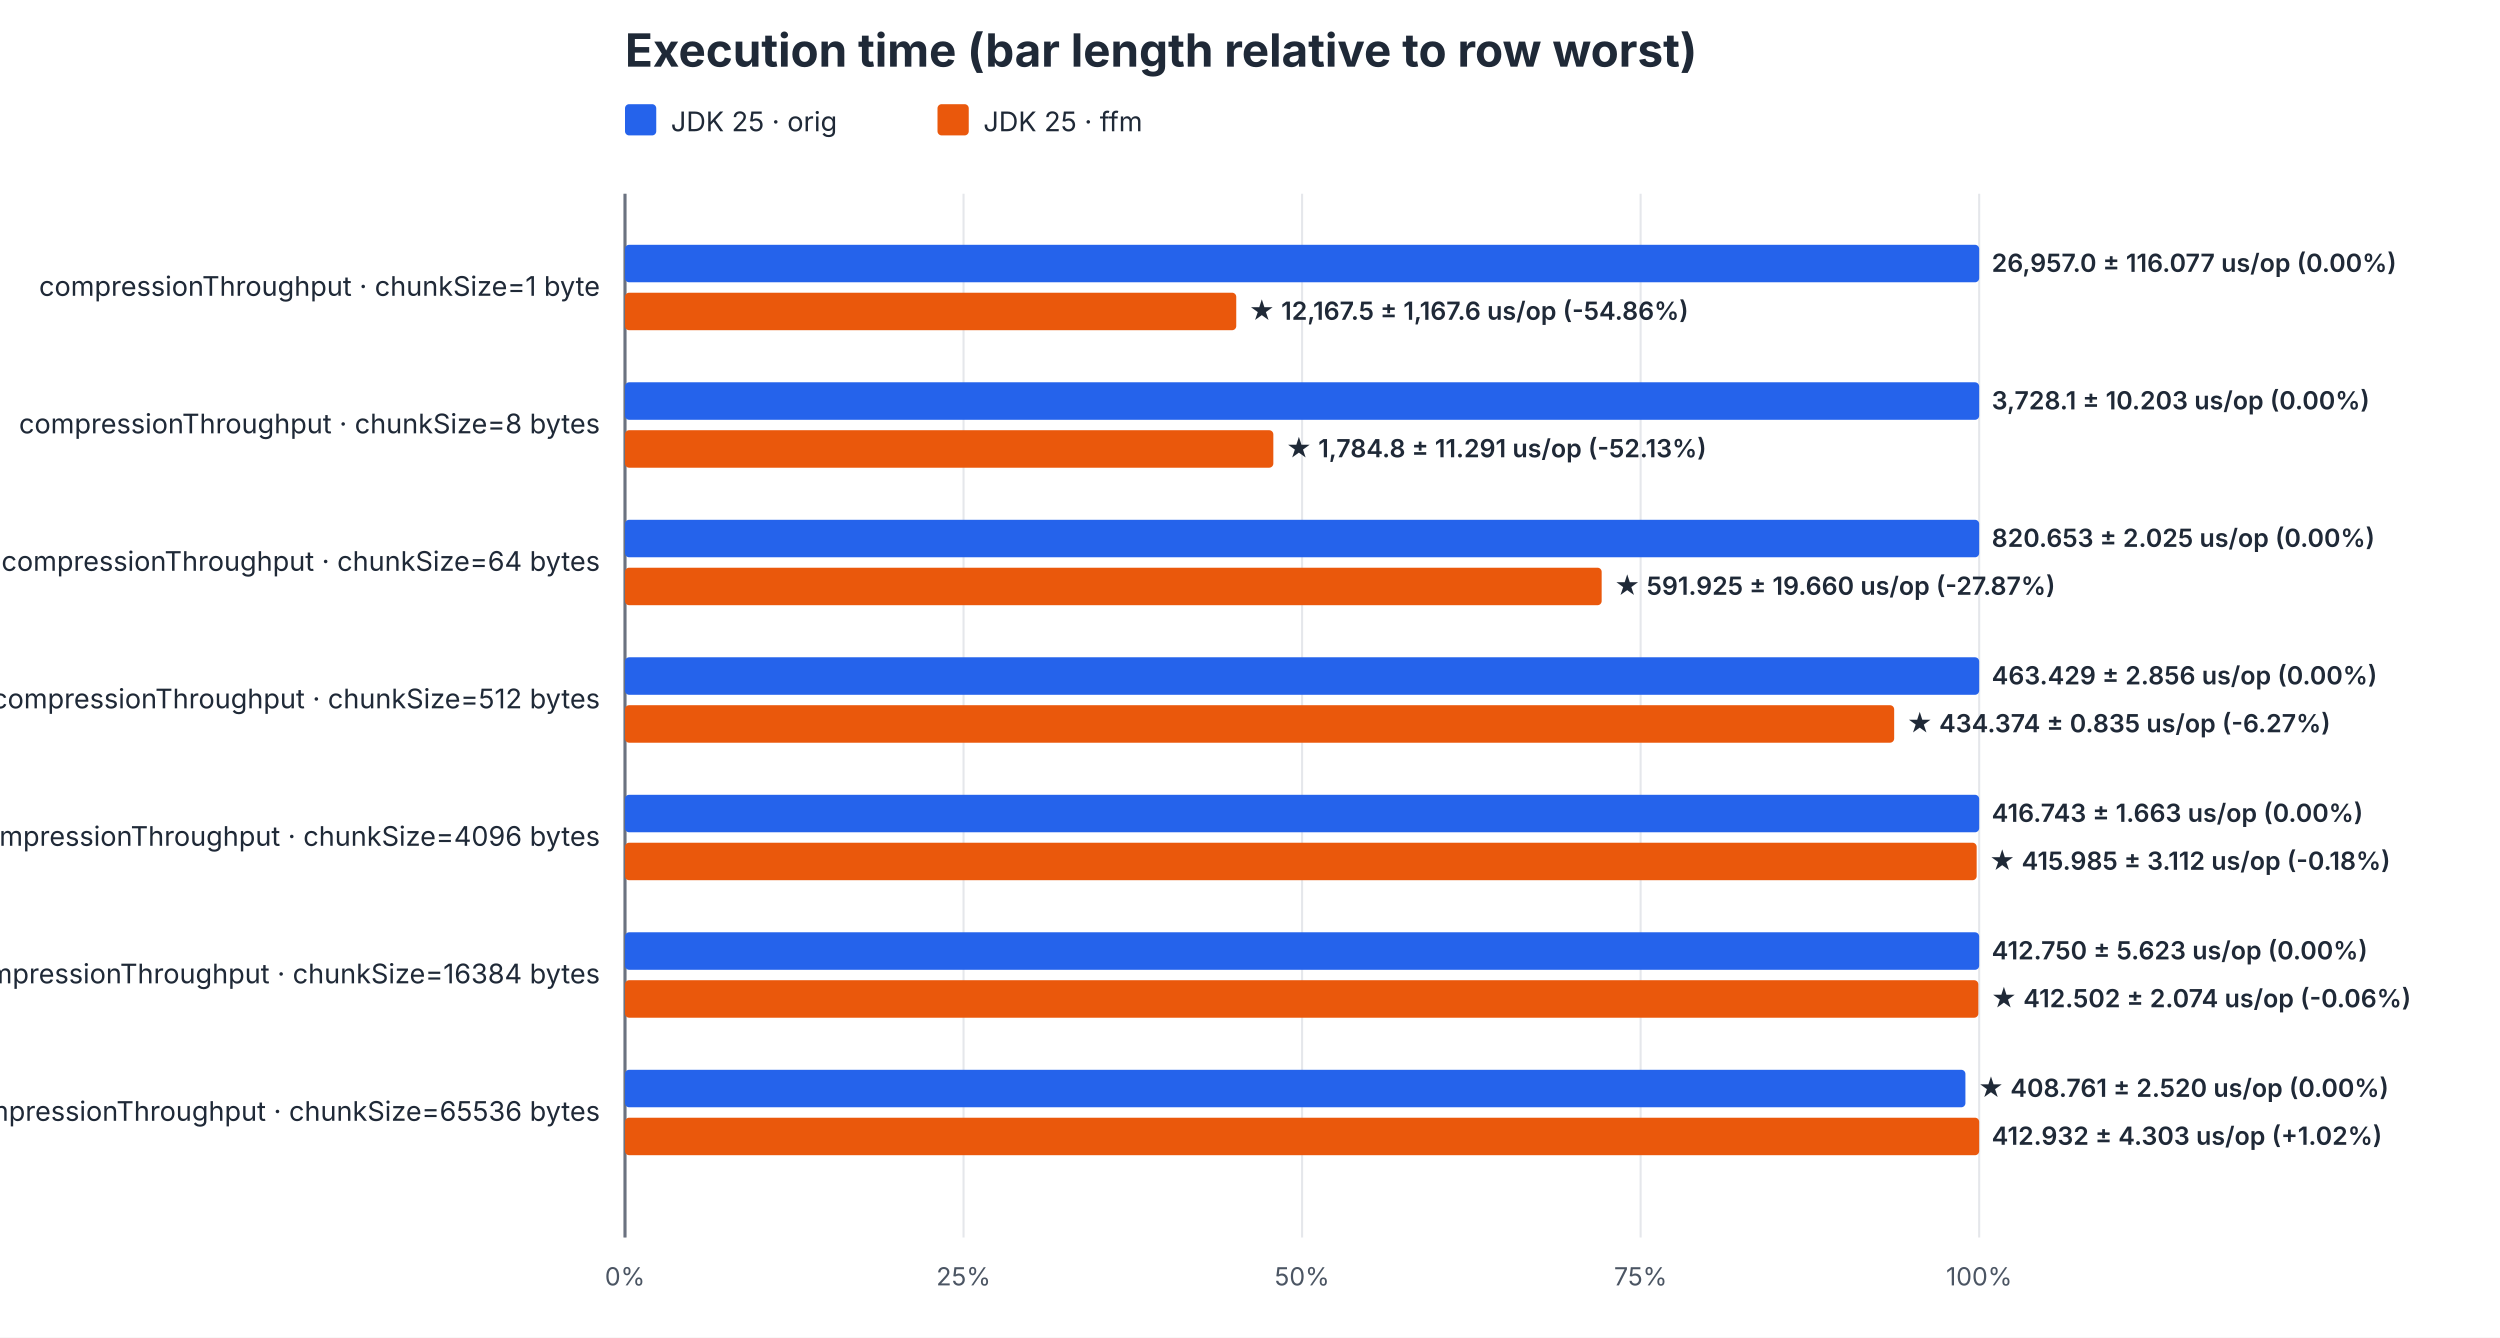
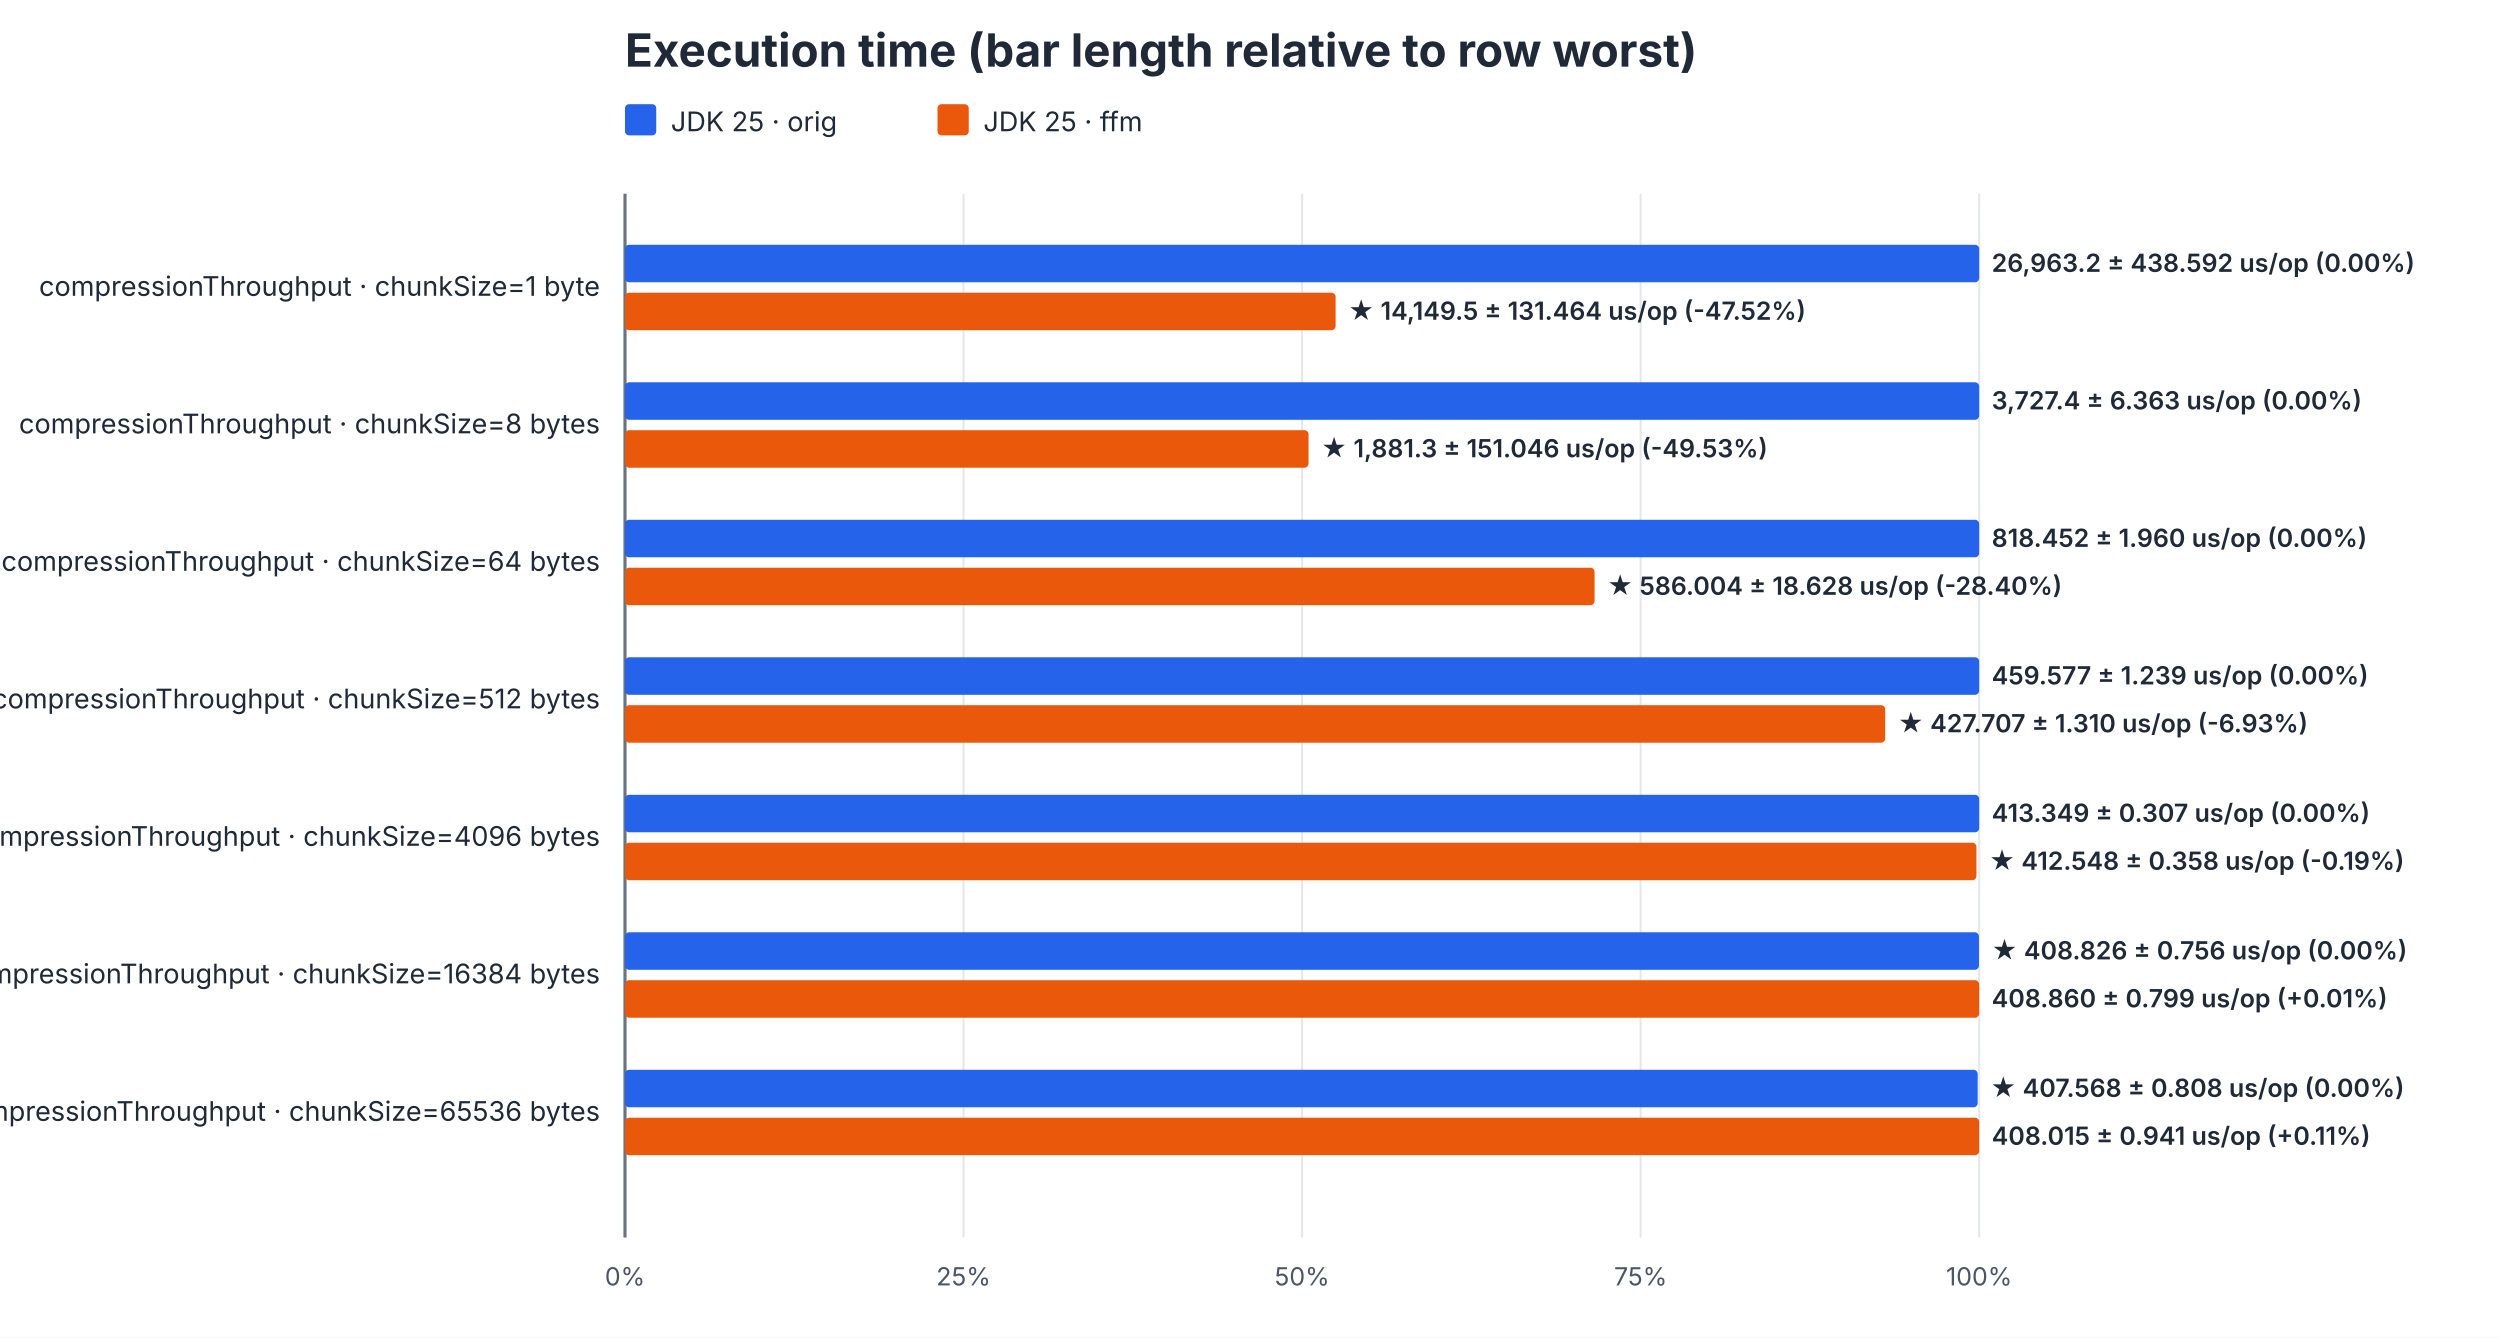
<svg xmlns="http://www.w3.org/2000/svg" width="1200" height="642" viewBox="0 0 1200 642">
  <rect width="100%" height="100%" fill="#ffffff" />
  <style>text{font-family:system-ui,-apple-system,sans-serif;fill:#1f2937}.title{font-size:22px;font-weight:700}.label{font-size:13px}.tick{font-size:12px;fill:#4b5563}.value{font-size:12px;font-weight:600}</style>
  <text x="300" y="32" class="title">Execution time (bar length relative to row worst)</text>
  <rect x="300" y="50" width="15" height="15" rx="2" fill="#2563eb" />
  <text x="322" y="63" class="label">JDK 25 · orig</text>
  <rect x="450" y="50" width="15" height="15" rx="2" fill="#ea580c" />
  <text x="472" y="63" class="label">JDK 25 · ffm</text>
  <line x1="300.0" y1="93" x2="300.0" y2="594" stroke="#e5e7eb" />
  <text x="300.0" y="617" text-anchor="middle" class="tick">0%</text>
  <line x1="462.5" y1="93" x2="462.5" y2="594" stroke="#e5e7eb" />
  <text x="462.5" y="617" text-anchor="middle" class="tick">25%</text>
  <line x1="625.0" y1="93" x2="625.0" y2="594" stroke="#e5e7eb" />
  <text x="625.0" y="617" text-anchor="middle" class="tick">50%</text>
  <line x1="787.5" y1="93" x2="787.5" y2="594" stroke="#e5e7eb" />
  <text x="787.5" y="617" text-anchor="middle" class="tick">75%</text>
  <line x1="950.0" y1="93" x2="950.0" y2="594" stroke="#e5e7eb" />
  <text x="950.0" y="617" text-anchor="middle" class="tick">100%</text>
  <line x1="300.0" y1="93" x2="300.0" y2="594" stroke="#6b7280" stroke-width="1.5" />
  <text x="288" y="142.0" text-anchor="end" class="label">compressionThroughput · chunkSize=1 byte</text>
  <rect x="300.0" y="117.5" width="650.0" height="18" rx="2" fill="#2563eb" />
-   <text x="956.0" y="130.5" text-anchor="start" class="value">26,957.0 ± 116.077 us/op (0.00%)</text>
-   <rect x="300.0" y="140.5" width="293.4" height="18" rx="2" fill="#ea580c" />
-   <text x="599.4" y="153.5" text-anchor="start" class="value">★ 12,167.5 ± 1,167.6 us/op (-54.86%)</text>
+   <text x="956.0" y="130.5" text-anchor="start" class="value">26,963.2 ± 438.592 us/op (0.00%)</text>
+   <rect x="300.0" y="140.5" width="341.1" height="18" rx="2" fill="#ea580c" />
+   <text x="647.1" y="153.5" text-anchor="start" class="value">★ 14,149.5 ± 131.464 us/op (-47.52%)</text>
  <text x="288" y="208.0" text-anchor="end" class="label">compressionThroughput · chunkSize=8 bytes</text>
  <rect x="300.0" y="183.5" width="650.0" height="18" rx="2" fill="#2563eb" />
-   <text x="956.0" y="196.5" text-anchor="start" class="value">3,728.1 ± 10.203 us/op (0.00%)</text>
-   <rect x="300.0" y="206.5" width="311.2" height="18" rx="2" fill="#ea580c" />
-   <text x="617.2" y="219.5" text-anchor="start" class="value">★ 1,784.8 ± 11.291 us/op (-52.13%)</text>
+   <text x="956.0" y="196.5" text-anchor="start" class="value">3,727.4 ± 6.363 us/op (0.00%)</text>
+   <rect x="300.0" y="206.5" width="328.1" height="18" rx="2" fill="#ea580c" />
+   <text x="634.1" y="219.5" text-anchor="start" class="value">★ 1,881.3 ± 151.046 us/op (-49.53%)</text>
  <text x="288" y="274.0" text-anchor="end" class="label">compressionThroughput · chunkSize=64 bytes</text>
  <rect x="300.0" y="249.5" width="650.0" height="18" rx="2" fill="#2563eb" />
-   <text x="956.0" y="262.5" text-anchor="start" class="value">820.653 ± 2.025 us/op (0.00%)</text>
-   <rect x="300.0" y="272.5" width="468.8" height="18" rx="2" fill="#ea580c" />
-   <text x="774.8" y="285.5" text-anchor="start" class="value">★ 591.925 ± 19.660 us/op (-27.87%)</text>
+   <text x="956.0" y="262.5" text-anchor="start" class="value">818.452 ± 1.960 us/op (0.00%)</text>
+   <rect x="300.0" y="272.5" width="465.4" height="18" rx="2" fill="#ea580c" />
+   <text x="771.4" y="285.5" text-anchor="start" class="value">★ 586.004 ± 18.628 us/op (-28.40%)</text>
  <text x="288" y="340.0" text-anchor="end" class="label">compressionThroughput · chunkSize=512 bytes</text>
  <rect x="300.0" y="315.5" width="650.0" height="18" rx="2" fill="#2563eb" />
-   <text x="956.0" y="328.5" text-anchor="start" class="value">463.429 ± 2.856 us/op (0.00%)</text>
-   <rect x="300.0" y="338.5" width="609.2" height="18" rx="2" fill="#ea580c" />
-   <text x="915.2" y="351.5" text-anchor="start" class="value">★ 434.374 ± 0.835 us/op (-6.27%)</text>
+   <text x="956.0" y="328.5" text-anchor="start" class="value">459.577 ± 1.239 us/op (0.00%)</text>
+   <rect x="300.0" y="338.5" width="604.9" height="18" rx="2" fill="#ea580c" />
+   <text x="910.9" y="351.5" text-anchor="start" class="value">★ 427.707 ± 1.310 us/op (-6.93%)</text>
  <text x="288" y="406.0" text-anchor="end" class="label">compressionThroughput · chunkSize=4096 bytes</text>
  <rect x="300.0" y="381.5" width="650.0" height="18" rx="2" fill="#2563eb" />
-   <text x="956.0" y="394.5" text-anchor="start" class="value">416.743 ± 1.663 us/op (0.00%)</text>
-   <rect x="300.0" y="404.5" width="648.8" height="18" rx="2" fill="#ea580c" />
-   <text x="954.8" y="417.5" text-anchor="start" class="value">★ 415.985 ± 3.112 us/op (-0.18%)</text>
+   <text x="956.0" y="394.5" text-anchor="start" class="value">413.349 ± 0.307 us/op (0.00%)</text>
+   <rect x="300.0" y="404.5" width="648.7" height="18" rx="2" fill="#ea580c" />
+   <text x="954.7" y="417.5" text-anchor="start" class="value">★ 412.548 ± 0.358 us/op (-0.19%)</text>
  <text x="288" y="472.0" text-anchor="end" class="label">compressionThroughput · chunkSize=16384 bytes</text>
-   <rect x="300.0" y="447.5" width="650.0" height="18" rx="2" fill="#2563eb" />
-   <text x="956.0" y="460.5" text-anchor="start" class="value">412.750 ± 5.623 us/op (0.00%)</text>
-   <rect x="300.0" y="470.5" width="649.6" height="18" rx="2" fill="#ea580c" />
-   <text x="955.6" y="483.5" text-anchor="start" class="value">★ 412.502 ± 2.074 us/op (-0.06%)</text>
+   <rect x="300.0" y="447.5" width="649.9" height="18" rx="2" fill="#2563eb" />
+   <text x="955.9" y="460.5" text-anchor="start" class="value">★ 408.826 ± 0.756 us/op (0.00%)</text>
+   <rect x="300.0" y="470.5" width="650.0" height="18" rx="2" fill="#ea580c" />
+   <text x="956.0" y="483.5" text-anchor="start" class="value">408.860 ± 0.799 us/op (+0.01%)</text>
  <text x="288" y="538.0" text-anchor="end" class="label">compressionThroughput · chunkSize=65536 bytes</text>
-   <rect x="300.0" y="513.5" width="643.4" height="18" rx="2" fill="#2563eb" />
-   <text x="949.4" y="526.5" text-anchor="start" class="value">★ 408.761 ± 2.520 us/op (0.00%)</text>
+   <rect x="300.0" y="513.5" width="649.3" height="18" rx="2" fill="#2563eb" />
+   <text x="955.3" y="526.5" text-anchor="start" class="value">★ 407.568 ± 0.808 us/op (0.00%)</text>
  <rect x="300.0" y="536.5" width="650.0" height="18" rx="2" fill="#ea580c" />
-   <text x="956.0" y="549.5" text-anchor="start" class="value">412.932 ± 4.303 us/op (+1.02%)</text>
+   <text x="956.0" y="549.5" text-anchor="start" class="value">408.015 ± 0.941 us/op (+0.11%)</text>
</svg>
